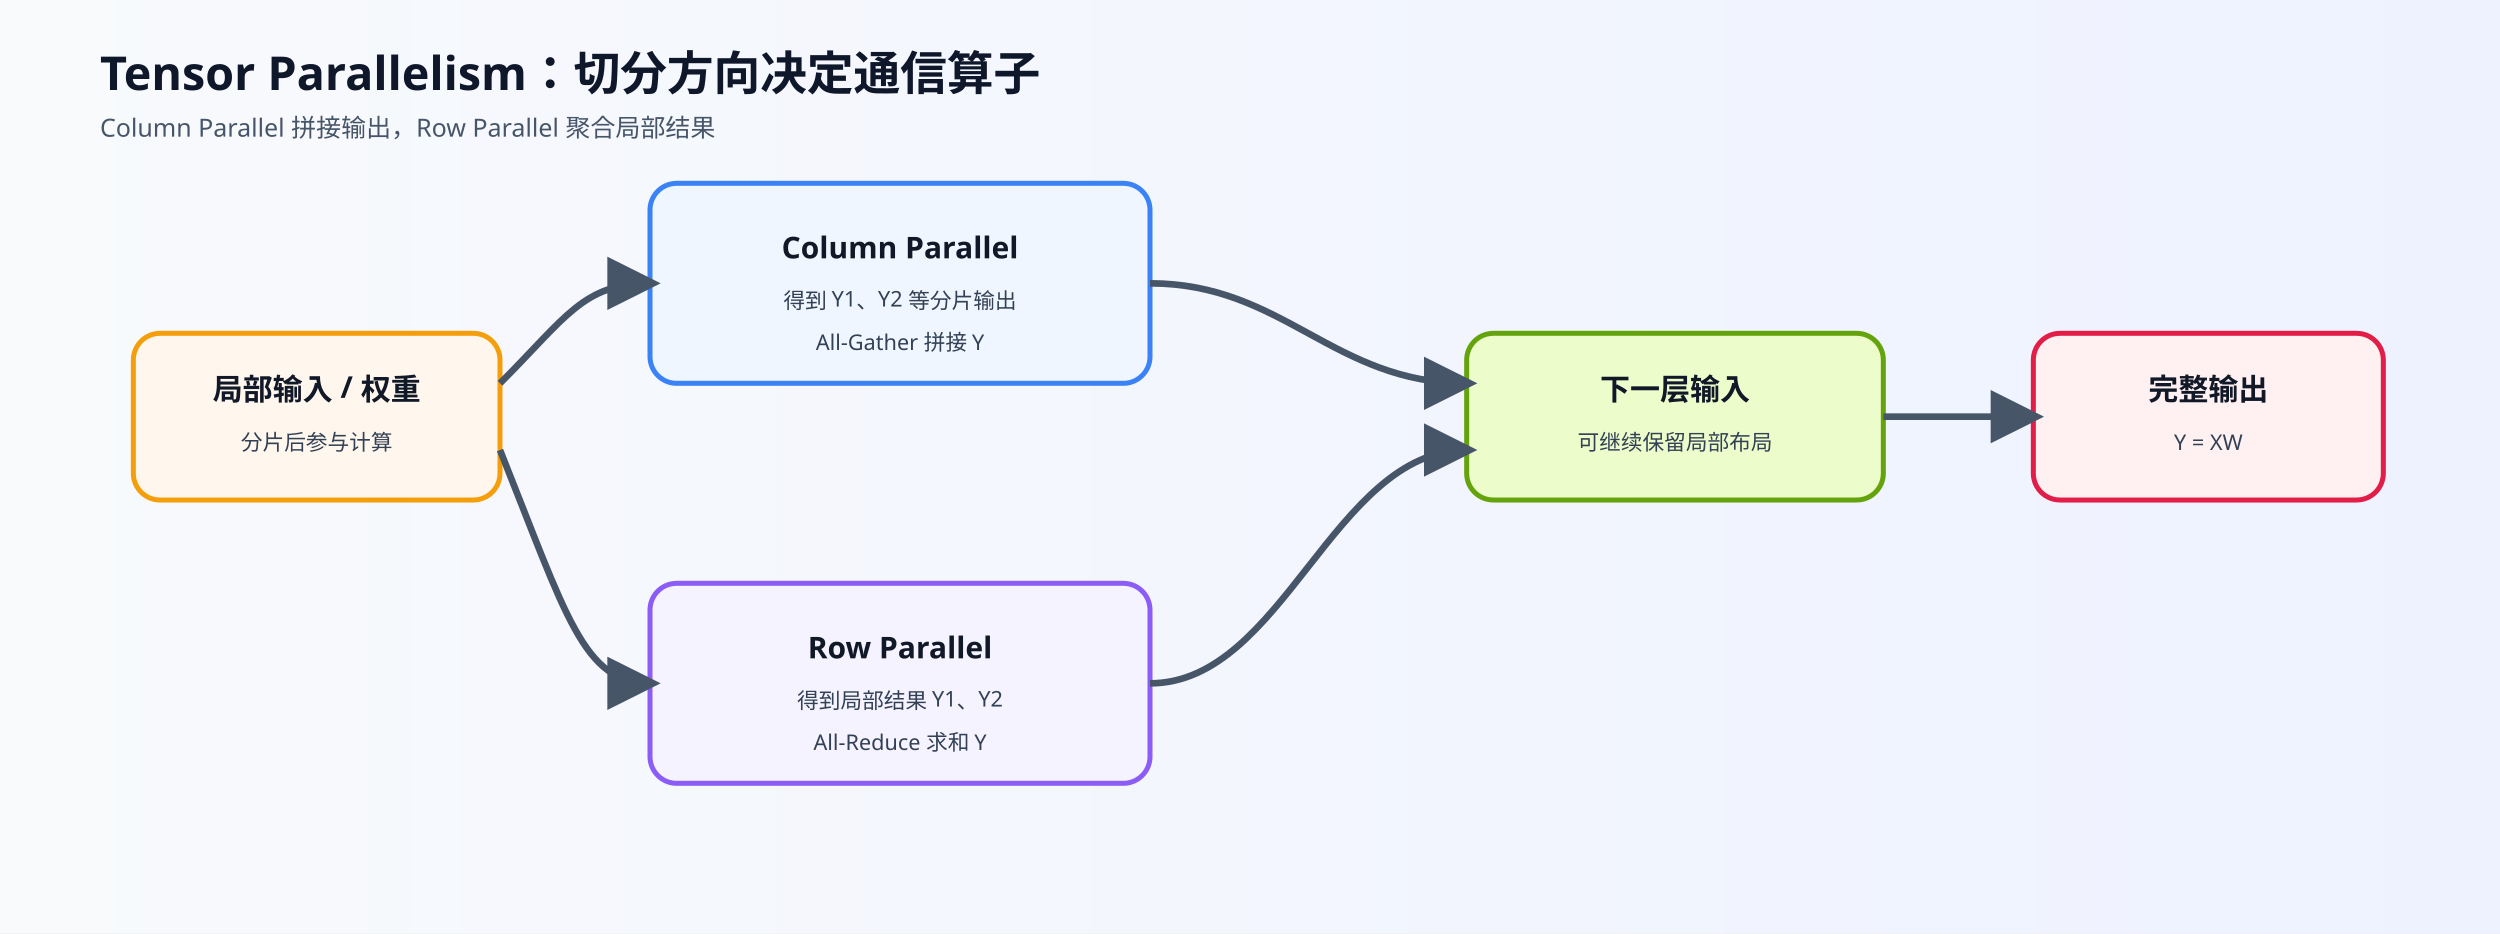
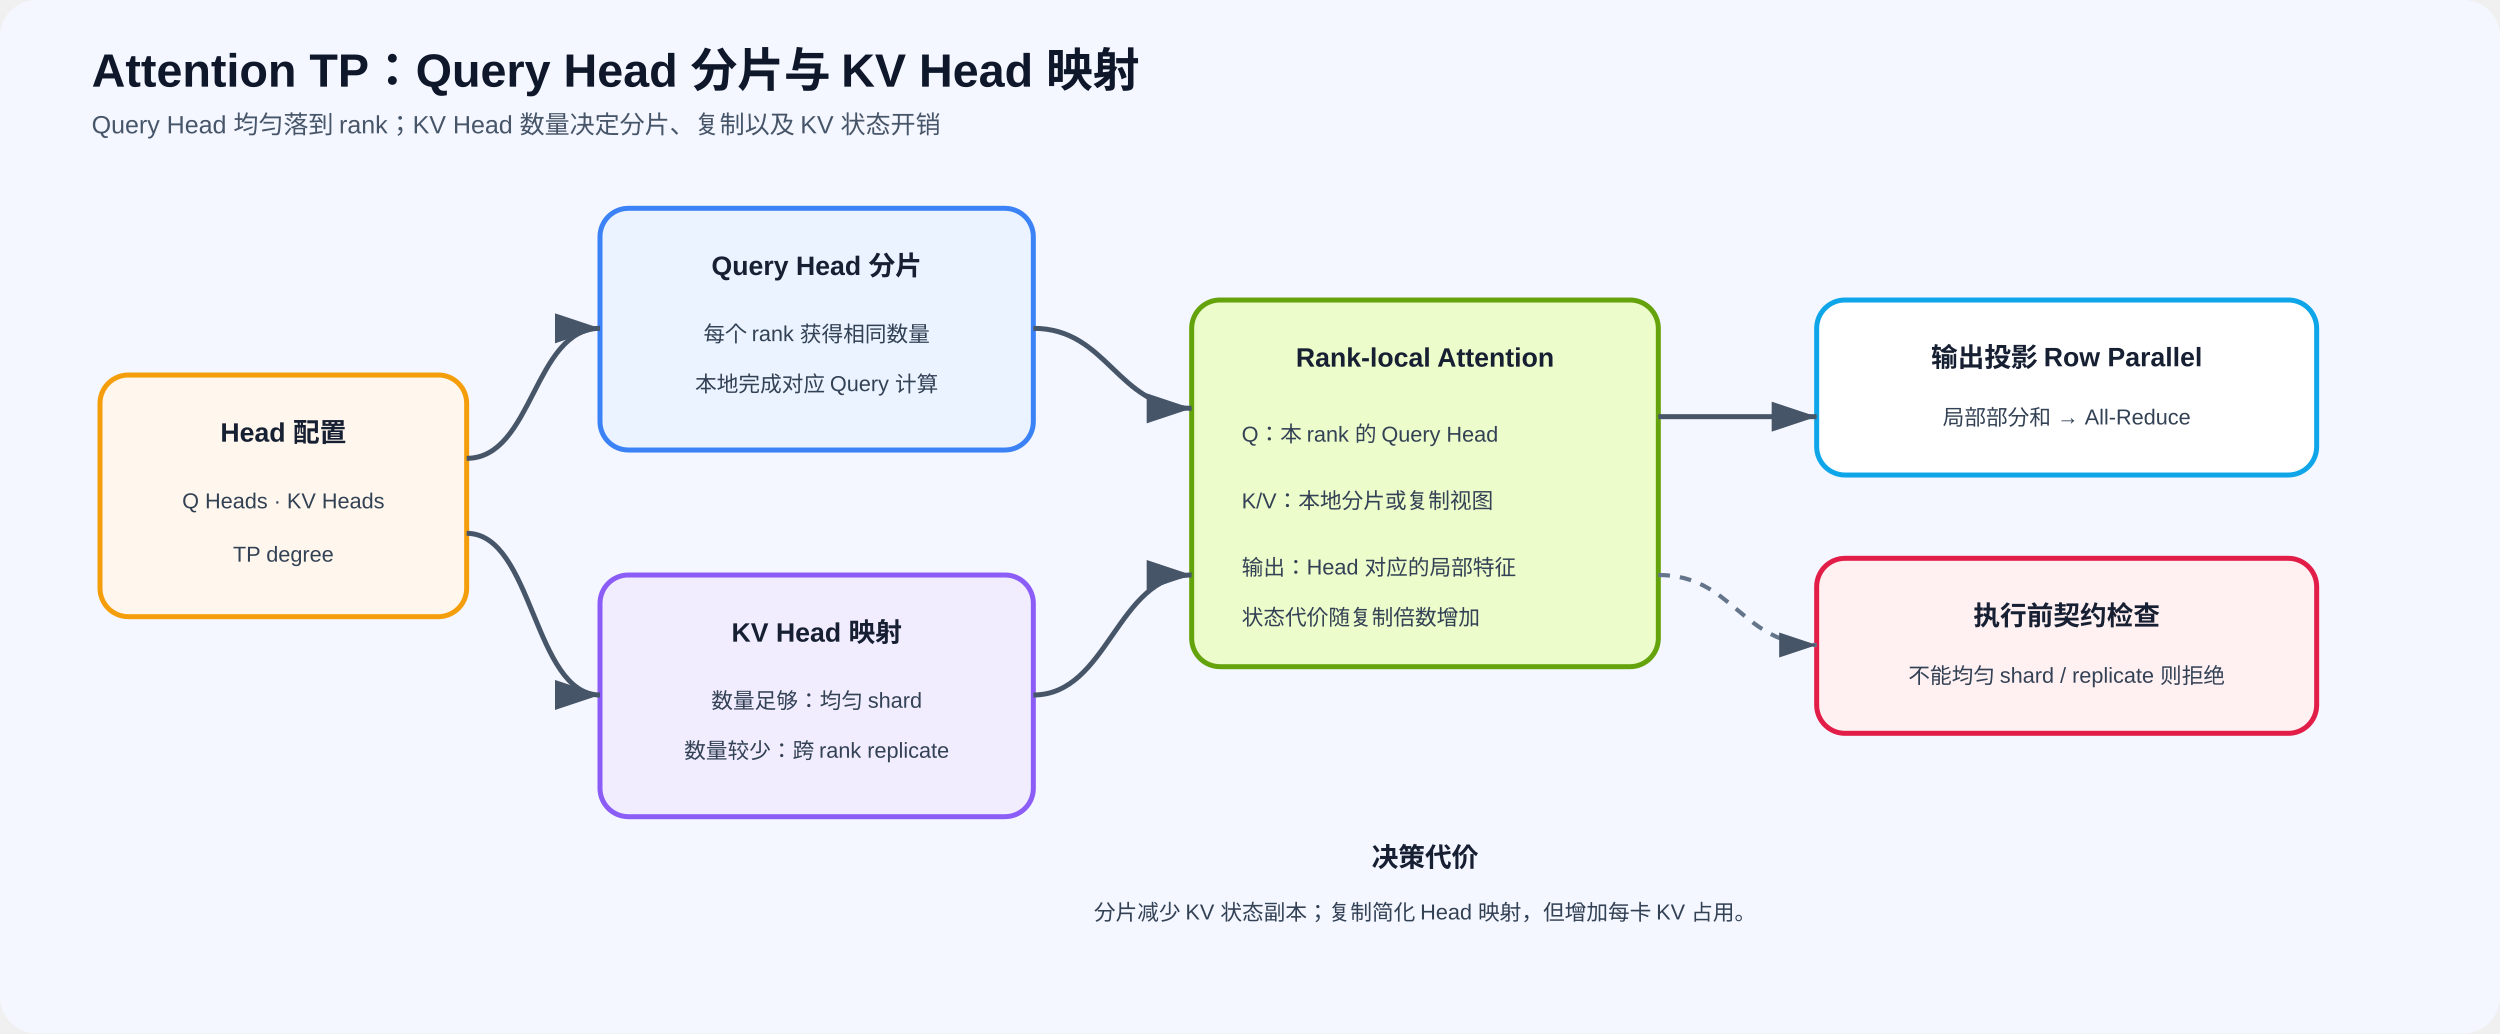
- <svg xmlns="http://www.w3.org/2000/svg" viewBox="0 0 1500 560" role="img" aria-labelledby="title desc">
+ <svg xmlns="http://www.w3.org/2000/svg" width="1500" height="620" viewBox="0 0 1500 620">
  <defs>
-     <linearGradient id="bg" x1="0" x2="1">
-       <stop stop-color="#f8fafc" />
-       <stop offset="1" stop-color="#eef2ff" />
-     </linearGradient>
-     <style>
- .title{font-family:"Noto Sans SC","Microsoft YaHei",sans-serif;font-size:28px;font-weight:700;fill:#0f172a}.sub{font-family:"Noto Sans SC","Microsoft YaHei",sans-serif;font-size:15px;font-weight:500;fill:#475569}.label{font-family:"Noto Sans SC","Microsoft YaHei",sans-serif;font-size:18px;font-weight:700;fill:#111827}.small{font-family:"Noto Sans SC","Microsoft YaHei",sans-serif;font-size:13px;font-weight:500;fill:#334155}.box{stroke-width:3;rx:16;ry:16}.flow{stroke:#475569;stroke-width:4;fill:none;marker-end:url(#arrow)}</style>
-     <marker id="arrow" viewBox="0 0 10 10" refX="8" refY="5" markerWidth="8" markerHeight="8" orient="auto">
-       <path d="M0 0L10 5L0 10Z" fill="#475569" />
+     <marker id="arrow" markerWidth="10" markerHeight="10" refX="9" refY="3" orient="auto" markerUnits="strokeWidth">
+       <path d="M0,0 L0,6 L9,3 z" fill="#475569" />
    </marker>
+     <style>.title{font:700 28px Arial,sans-serif;fill:#0f172a}.sub{font:15px Arial,sans-serif;fill:#475569}.h{font:700 16px Arial,sans-serif;fill:#172033}.t{font:13px Arial,sans-serif;fill:#334155}.edge{fill:none;stroke:#475569;stroke-width:3;marker-end:url(#arrow)}.dash{fill:none;stroke:#64748b;stroke-width:2.5;stroke-dasharray:7 6;marker-end:url(#arrow)}</style>
  </defs>
-   <rect width="1500" height="560" fill="url(#bg)" />
-   <text x="60" y="54" class="title">Tensor Parallelism：切分方向决定通信算子</text>
-   <text x="60" y="82" class="sub">Column Parallel 拼接输出，Row Parallel 聚合局部结果</text>
-   <rect x="80" y="200" width="220" height="100" class="box" fill="#fff7ed" stroke="#f59e0b" />
-   <text x="190" y="240" text-anchor="middle" class="label">局部输入 / 权重</text>
-   <text x="190" y="270" text-anchor="middle" class="small">分片后参与计算</text>
-   <rect x="390" y="110" width="300" height="120" class="box" fill="#eff6ff" stroke="#3b82f6" />
-   <text x="540" y="155" text-anchor="middle" class="label">Column Parallel</text>
-   <text x="540" y="185" text-anchor="middle" class="small">得到 Y1、Y2 等分片输出</text>
-   <text x="540" y="210" text-anchor="middle" class="small">All-Gather 拼接 Y</text>
-   <rect x="390" y="350" width="300" height="120" class="box" fill="#f5f3ff" stroke="#8b5cf6" />
-   <text x="540" y="395" text-anchor="middle" class="label">Row Parallel</text>
-   <text x="540" y="425" text-anchor="middle" class="small">得到局部结果 Y1、Y2</text>
-   <text x="540" y="450" text-anchor="middle" class="small">All-Reduce 求和 Y</text>
-   <rect x="880" y="200" width="250" height="100" class="box" fill="#ecfccb" stroke="#65a30d" />
-   <text x="1005" y="240" text-anchor="middle" class="label">下一层输入</text>
-   <text x="1005" y="270" text-anchor="middle" class="small">可继续保留局部布局</text>
-   <rect x="1220" y="200" width="210" height="100" class="box" fill="#fff1f2" stroke="#e11d48" />
-   <text x="1325" y="240" text-anchor="middle" class="label">完整输出</text>
-   <text x="1325" y="270" text-anchor="middle" class="small">Y = XW</text>
-   <path d="M300 230C340 190 350 170 390 170" class="flow" />
-   <path d="M300 270C340 370 350 410 390 410" class="flow" />
-   <path d="M690 170C770 170 800 230 880 230" class="flow" />
-   <path d="M690 410C770 410 800 270 880 270" class="flow" />
-   <path d="M1130 250L1220 250" class="flow" />
+   <rect width="1500" height="620" rx="22" fill="#f4f7ff" />
+   <text x="55" y="52" class="title">Attention TP：Query Head 分片与 KV Head 映射</text>
+   <text x="55" y="80" class="sub">Query Head 均匀落到 rank；KV Head 数量决定分片、复制以及 KV 状态开销</text>
+   <rect x="60" y="225" width="220" height="145" rx="17" fill="#fff7ed" stroke="#f59e0b" stroke-width="3" />
+   <text x="170" y="265" text-anchor="middle" class="h">Head 配置</text>
+   <text x="170" y="305" text-anchor="middle" class="t">Q Heads · KV Heads</text>
+   <text x="170" y="337" text-anchor="middle" class="t">TP degree</text>
+   <rect x="360" y="125" width="260" height="145" rx="17" fill="#eaf3ff" stroke="#3b82f6" stroke-width="3" />
+   <text x="490" y="165" text-anchor="middle" class="h">Query Head 分片</text>
+   <text x="490" y="205" text-anchor="middle" class="t">每个 rank 获得相同数量</text>
+   <text x="490" y="235" text-anchor="middle" class="t">本地完成对应 Query 计算</text>
+   <rect x="360" y="345" width="260" height="145" rx="17" fill="#f1edff" stroke="#8b5cf6" stroke-width="3" />
+   <text x="490" y="385" text-anchor="middle" class="h">KV Head 映射</text>
+   <text x="490" y="425" text-anchor="middle" class="t">数量足够：均匀 shard</text>
+   <text x="490" y="455" text-anchor="middle" class="t">数量较少：跨 rank replicate</text>
+   <path d="M280 275 C320 275 320 197 360 197" class="edge" />
+   <path d="M280 320 C320 320 320 417 360 417" class="edge" />
+   <rect x="715" y="180" width="280" height="220" rx="17" fill="#ecfccb" stroke="#65a30d" stroke-width="3" />
+   <text x="855" y="220" text-anchor="middle" class="h">Rank-local Attention</text>
+   <text x="745" y="265" class="t">Q：本 rank 的 Query Head</text>
+   <text x="745" y="305" class="t">K/V：本地分片或复制视图</text>
+   <text x="745" y="345" class="t">输出：Head 对应的局部特征</text>
+   <text x="745" y="375" class="t">状态代价随复制倍数增加</text>
+   <path d="M620 197 C665 197 670 245 715 245" class="edge" />
+   <path d="M620 417 C665 417 670 345 715 345" class="edge" />
+   <rect x="1090" y="180" width="300" height="105" rx="17" fill="#fff" stroke="#0ea5e9" stroke-width="3" />
+   <text x="1240" y="220" text-anchor="middle" class="h">输出投影 Row Parallel</text>
+   <text x="1240" y="255" text-anchor="middle" class="t">局部部分和 → All-Reduce</text>
+   <rect x="1090" y="335" width="300" height="105" rx="17" fill="#fff1f2" stroke="#e11d48" stroke-width="3" />
+   <text x="1240" y="375" text-anchor="middle" class="h">执行前契约检查</text>
+   <text x="1240" y="410" text-anchor="middle" class="t">不能均匀 shard / replicate 则拒绝</text>
+   <path d="M995 250 H1090" class="edge" />
+   <path d="M995 345 C1040 345 1045 387 1090 387" class="dash" />
+   <text x="855" y="520" text-anchor="middle" class="h">决策代价</text>
+   <text x="855" y="552" text-anchor="middle" class="t">分片减少 KV 状态副本；复制简化 Head 映射，但增加每卡 KV 占用。</text>
</svg>
